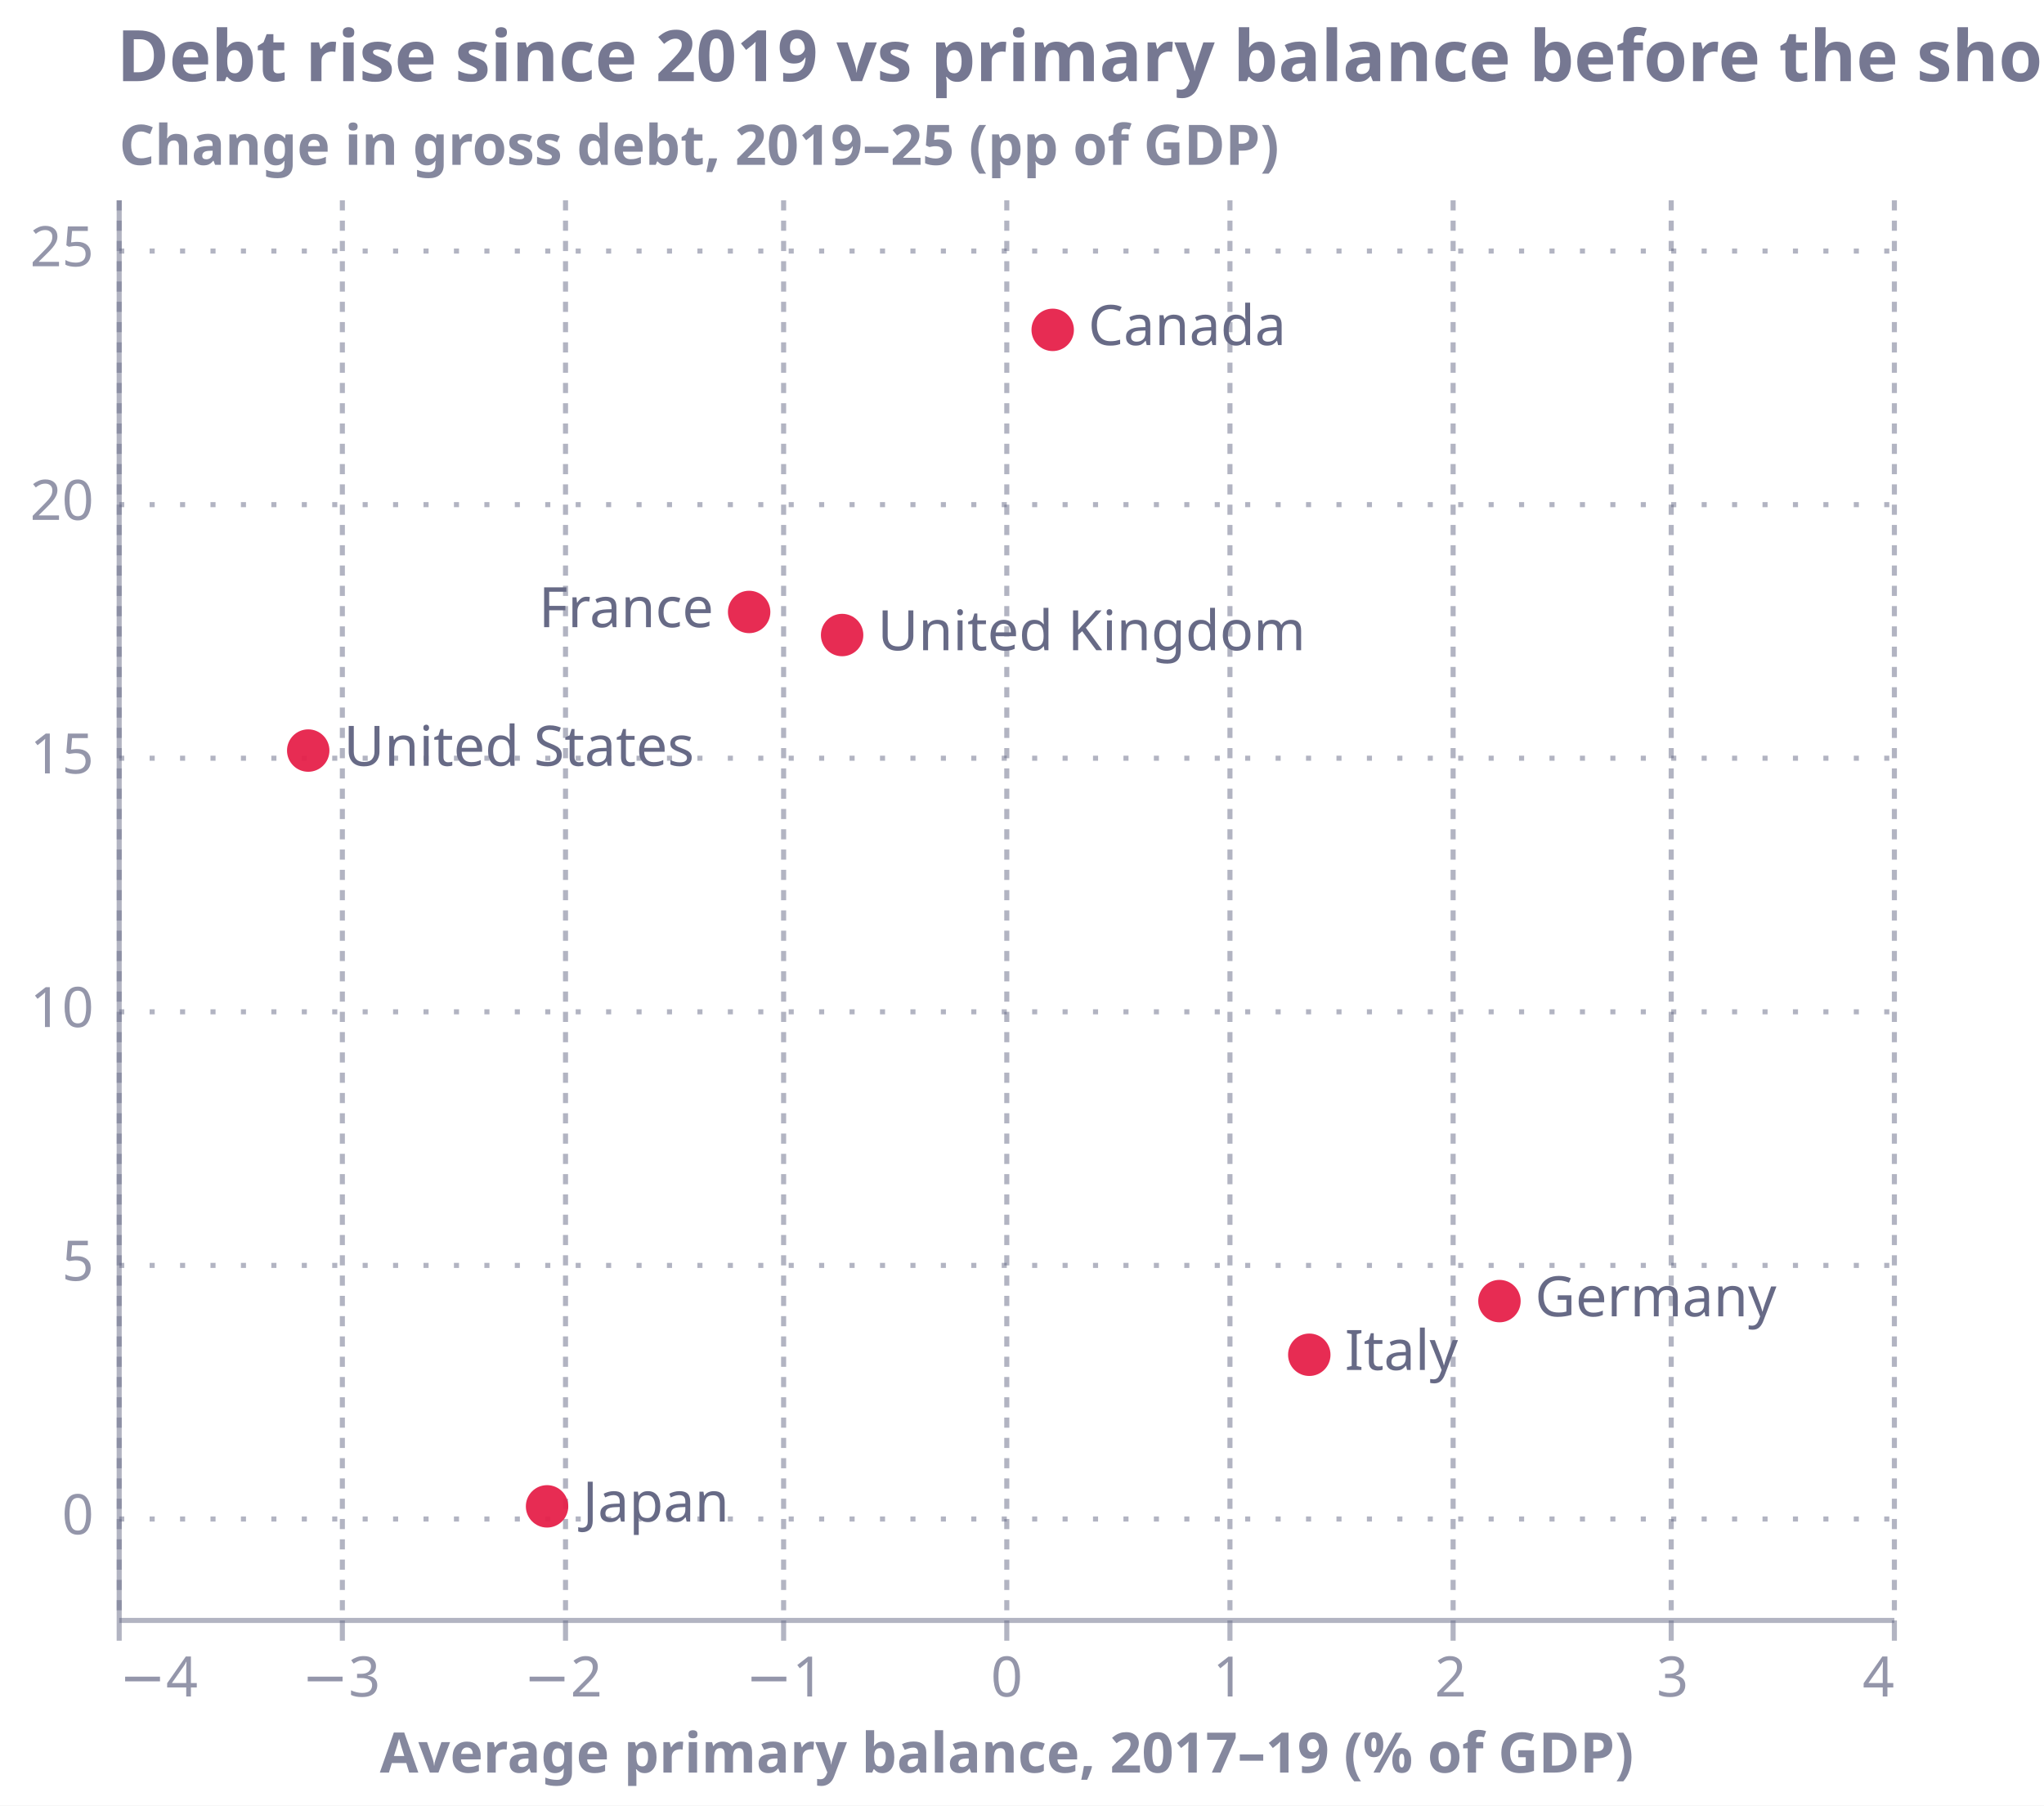
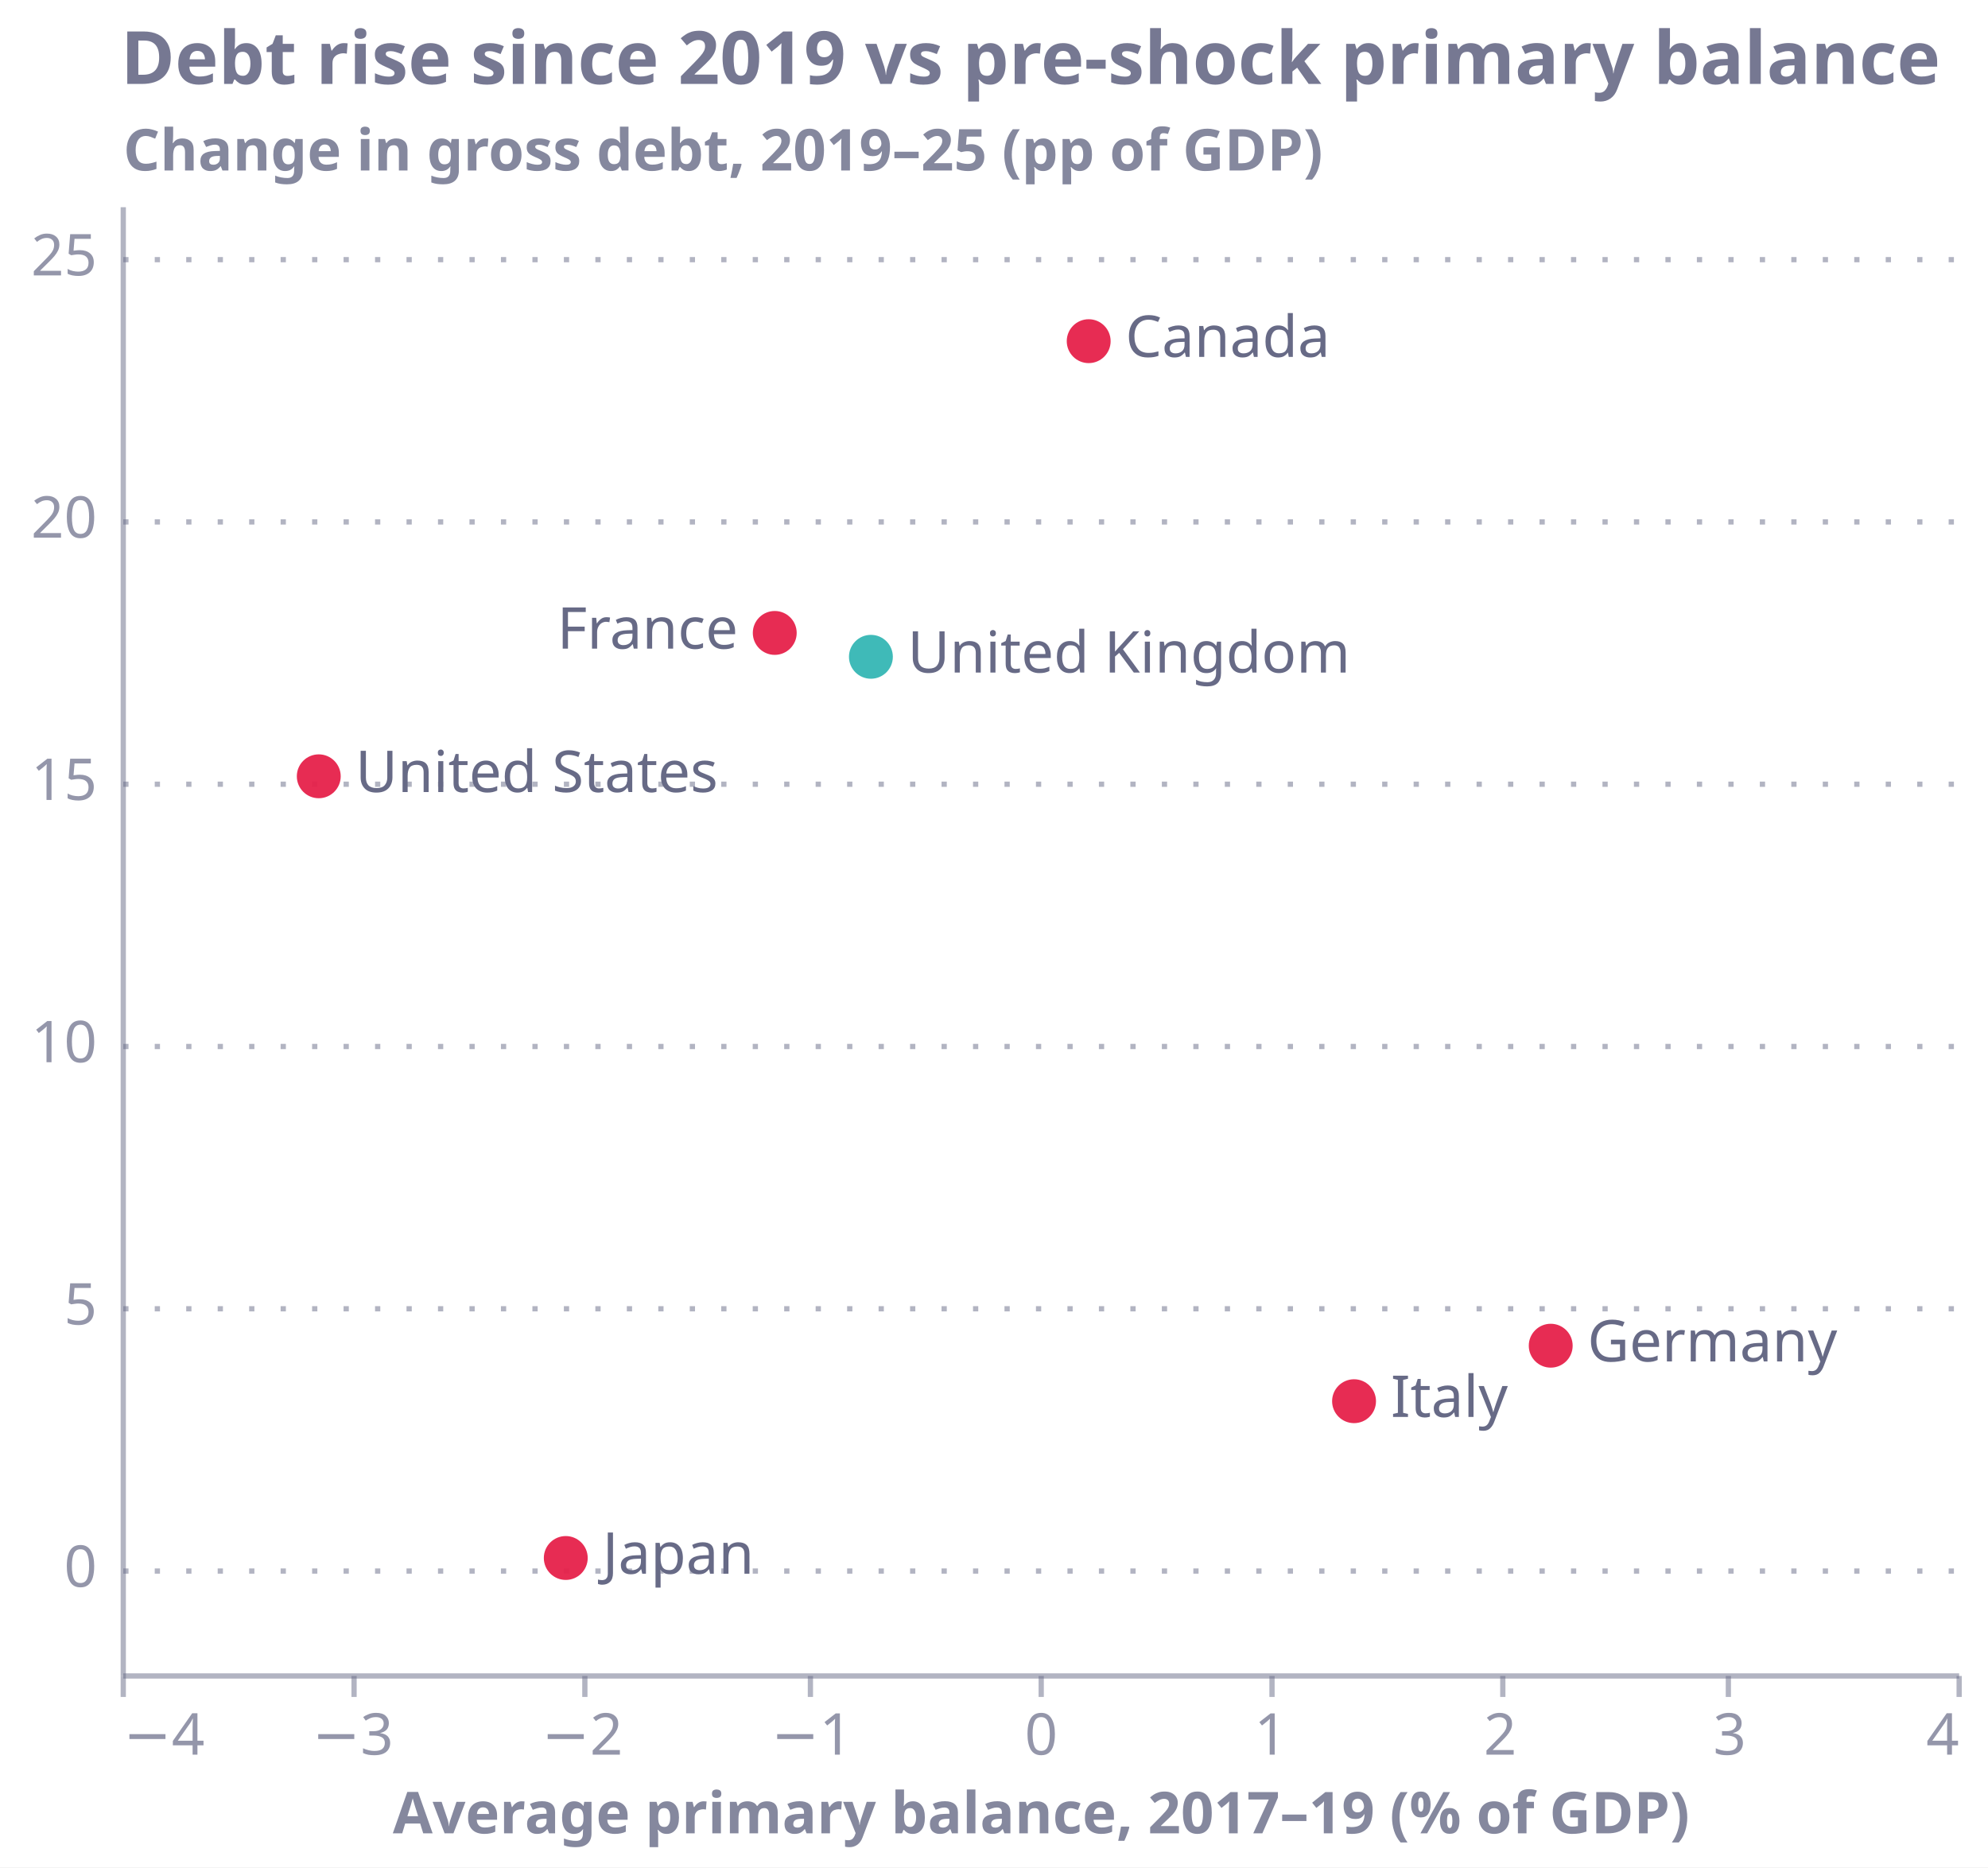
- <svg xmlns="http://www.w3.org/2000/svg" version="1.1" class="marks" width="403" height="356" viewBox="0 0 403 356">
-   <rect width="403" height="356" fill="white" />
+ <svg xmlns="http://www.w3.org/2000/svg" version="1.1" class="marks" width="379" height="356" viewBox="0 0 379 356">
+   <rect width="379" height="356" fill="white" />
  <g fill="none" stroke-miterlimit="10" transform="translate(23,39)">
    <g class="mark-group role-frame root" role="graphics-object" aria-roledescription="group mark container">
      <g transform="translate(0,0)">
        <path class="background" aria-hidden="true" d="M0,0h350v280h-350Z" />
        <g>
-           <g class="mark-group role-axis" aria-hidden="true">
-             <g transform="translate(0.5,280.5)">
-               <path class="background" aria-hidden="true" d="M0,0h0v0h0Z" pointer-events="none" />
-               <g>
-                 <g class="mark-rule role-axis-grid" pointer-events="none">
-                   <line transform="translate(0,-280)" x2="0" y2="280" stroke="#676A86" stroke-opacity="0.5" stroke-width="1" stroke-dasharray="2,2" opacity="1" />
-                   <line transform="translate(44,-280)" x2="0" y2="280" stroke="#676A86" stroke-opacity="0.5" stroke-width="1" stroke-dasharray="2,2" opacity="1" />
-                   <line transform="translate(88,-280)" x2="0" y2="280" stroke="#676A86" stroke-opacity="0.5" stroke-width="1" stroke-dasharray="2,2" opacity="1" />
-                   <line transform="translate(131,-280)" x2="0" y2="280" stroke="#676A86" stroke-opacity="0.5" stroke-width="1" stroke-dasharray="2,2" opacity="1" />
-                   <line transform="translate(175,-280)" x2="0" y2="280" stroke="#676A86" stroke-opacity="0.5" stroke-width="1" stroke-dasharray="2,2" opacity="1" />
-                   <line transform="translate(219,-280)" x2="0" y2="280" stroke="#676A86" stroke-opacity="0.5" stroke-width="1" stroke-dasharray="2,2" opacity="1" />
-                   <line transform="translate(263,-280)" x2="0" y2="280" stroke="#676A86" stroke-opacity="0.5" stroke-width="1" stroke-dasharray="2,2" opacity="1" />
-                   <line transform="translate(306,-280)" x2="0" y2="280" stroke="#676A86" stroke-opacity="0.5" stroke-width="1" stroke-dasharray="2,2" opacity="1" />
-                   <line transform="translate(350,-280)" x2="0" y2="280" stroke="#676A86" stroke-opacity="0.5" stroke-width="1" stroke-dasharray="2,2" opacity="1" />
-                 </g>
-               </g>
-               <path class="foreground" aria-hidden="true" d="" pointer-events="none" display="none" />
-             </g>
-           </g>
          <g class="mark-group role-axis" aria-hidden="true">
            <g transform="translate(0.5,0.5)">
              <path class="background" aria-hidden="true" d="M0,0h0v0h0Z" pointer-events="none" />
              <g>
                <g class="mark-rule role-axis-grid" pointer-events="none">
                  <line transform="translate(0,260)" x2="350" y2="0" stroke="#676A86" stroke-opacity="0.5" stroke-width="1" stroke-dasharray="1,5" opacity="1" />
                  <line transform="translate(0,210)" x2="350" y2="0" stroke="#676A86" stroke-opacity="0.5" stroke-width="1" stroke-dasharray="1,5" opacity="1" />
                  <line transform="translate(0,160)" x2="350" y2="0" stroke="#676A86" stroke-opacity="0.5" stroke-width="1" stroke-dasharray="1,5" opacity="1" />
                  <line transform="translate(0,110)" x2="350" y2="0" stroke="#676A86" stroke-opacity="0.5" stroke-width="1" stroke-dasharray="1,5" opacity="1" />
                  <line transform="translate(0,60)" x2="350" y2="0" stroke="#676A86" stroke-opacity="0.5" stroke-width="1" stroke-dasharray="1,5" opacity="1" />
                  <line transform="translate(0,10)" x2="350" y2="0" stroke="#676A86" stroke-opacity="0.5" stroke-width="1" stroke-dasharray="1,5" opacity="1" />
                </g>
              </g>
              <path class="foreground" aria-hidden="true" d="" pointer-events="none" display="none" />
            </g>
          </g>
          <g class="mark-group role-axis" role="graphics-symbol" aria-roledescription="axis" aria-label="X-axis titled 'Average primary balance, 2017–19 (% of GDP)' for a linear scale with values from −4 to 4">
            <g transform="translate(0.5,280.5)">
              <path class="background" aria-hidden="true" d="M0,0h0v0h0Z" pointer-events="none" />
              <g>
                <g class="mark-rule role-axis-tick" pointer-events="none">
                  <line transform="translate(0,0)" x2="0" y2="4" stroke="#676A86" stroke-opacity="0.5" stroke-width="1" opacity="1" />
                  <line transform="translate(44,0)" x2="0" y2="4" stroke="#676A86" stroke-opacity="0.5" stroke-width="1" opacity="1" />
                  <line transform="translate(88,0)" x2="0" y2="4" stroke="#676A86" stroke-opacity="0.5" stroke-width="1" opacity="1" />
                  <line transform="translate(131,0)" x2="0" y2="4" stroke="#676A86" stroke-opacity="0.5" stroke-width="1" opacity="1" />
                  <line transform="translate(175,0)" x2="0" y2="4" stroke="#676A86" stroke-opacity="0.5" stroke-width="1" opacity="1" />
                  <line transform="translate(219,0)" x2="0" y2="4" stroke="#676A86" stroke-opacity="0.5" stroke-width="1" opacity="1" />
                  <line transform="translate(263,0)" x2="0" y2="4" stroke="#676A86" stroke-opacity="0.5" stroke-width="1" opacity="1" />
                  <line transform="translate(306,0)" x2="0" y2="4" stroke="#676A86" stroke-opacity="0.5" stroke-width="1" opacity="1" />
                  <line transform="translate(350,0)" x2="0" y2="4" stroke="#676A86" stroke-opacity="0.5" stroke-width="1" opacity="1" />
                </g>
                <g class="mark-text role-axis-label" pointer-events="none">
                  <text text-anchor="start" transform="translate(0,15)" font-family="Circular Std" font-size="11px" fill="#676A86" fill-opacity="0.7" opacity="1">−4</text>
                  <text text-anchor="middle" transform="translate(43.75,15)" font-family="Circular Std" font-size="11px" fill="#676A86" fill-opacity="0.7" opacity="1">−3</text>
                  <text text-anchor="middle" transform="translate(87.5,15)" font-family="Circular Std" font-size="11px" fill="#676A86" fill-opacity="0.7" opacity="1">−2</text>
                  <text text-anchor="middle" transform="translate(131.25,15)" font-family="Circular Std" font-size="11px" fill="#676A86" fill-opacity="0.7" opacity="1">−1</text>
                  <text text-anchor="middle" transform="translate(175,15)" font-family="Circular Std" font-size="11px" fill="#676A86" fill-opacity="0.7" opacity="1">0</text>
                  <text text-anchor="middle" transform="translate(218.75,15)" font-family="Circular Std" font-size="11px" fill="#676A86" fill-opacity="0.7" opacity="1">1</text>
                  <text text-anchor="middle" transform="translate(262.5,15)" font-family="Circular Std" font-size="11px" fill="#676A86" fill-opacity="0.7" opacity="1">2</text>
                  <text text-anchor="middle" transform="translate(306.25,15)" font-family="Circular Std" font-size="11px" fill="#676A86" fill-opacity="0.7" opacity="1">3</text>
                  <text text-anchor="end" transform="translate(350,15)" font-family="Circular Std" font-size="11px" fill="#676A86" fill-opacity="0.7" opacity="1">4</text>
                </g>
                <g class="mark-rule role-axis-domain" pointer-events="none">
                  <line transform="translate(0,0)" x2="350" y2="0" stroke="#676A86" stroke-opacity="0.5" stroke-width="1" opacity="1" />
                </g>
                <g class="mark-text role-axis-title" pointer-events="none">
                  <text text-anchor="middle" transform="translate(175,30)" font-family="Circular Std" font-size="11px" font-weight="bold" fill="#676A86" fill-opacity="0.8" opacity="1">Average primary balance, 2017–19 (% of GDP)</text>
                </g>
              </g>
              <path class="foreground" aria-hidden="true" d="" pointer-events="none" display="none" />
            </g>
          </g>
          <g class="mark-group role-axis" role="graphics-symbol" aria-roledescription="axis" aria-label="Y-axis titled 'Change in gross debt, 2019–25 (pp of GDP)' for a linear scale with values from −2 to 26">
            <g transform="translate(0.5,0.5)">
              <path class="background" aria-hidden="true" d="M0,0h0v0h0Z" pointer-events="none" />
              <g>
                <g class="mark-text role-axis-label" pointer-events="none">
                  <text text-anchor="end" transform="translate(-5,263)" font-family="Circular Std" font-size="11px" fill="#676A86" fill-opacity="0.7" opacity="1">0</text>
                  <text text-anchor="end" transform="translate(-5,213)" font-family="Circular Std" font-size="11px" fill="#676A86" fill-opacity="0.7" opacity="1">5</text>
                  <text text-anchor="end" transform="translate(-5,163)" font-family="Circular Std" font-size="11px" fill="#676A86" fill-opacity="0.7" opacity="1">10</text>
                  <text text-anchor="end" transform="translate(-5,113)" font-family="Circular Std" font-size="11px" fill="#676A86" fill-opacity="0.7" opacity="1">15</text>
                  <text text-anchor="end" transform="translate(-5,63)" font-family="Circular Std" font-size="11px" fill="#676A86" fill-opacity="0.7" opacity="1">20</text>
                  <text text-anchor="end" transform="translate(-5,13)" font-family="Circular Std" font-size="11px" fill="#676A86" fill-opacity="0.7" opacity="1">25</text>
                </g>
                <g class="mark-rule role-axis-domain" pointer-events="none">
                  <line transform="translate(0,280)" x2="0" y2="-280" stroke="#676A86" stroke-opacity="0.5" stroke-width="1" opacity="1" />
                </g>
                <g class="mark-text role-axis-title" pointer-events="none">
                  <text text-anchor="start" transform="translate(0,-7)" font-family="Circular Std" font-size="11px" font-weight="bold" fill="#676A86" fill-opacity="0.8" opacity="1">Change in gross debt, 2019–25 (pp of GDP)</text>
                </g>
              </g>
              <path class="foreground" aria-hidden="true" d="" pointer-events="none" display="none" />
            </g>
          </g>
          <g class="mark-symbol role-mark layer_0_marks" role="graphics-object" aria-roledescription="symbol mark container">
-             <path aria-label="Average primary balance, 2017–19 (% of GDP): 0.218333333333; Change in gross debt, 2019–25 (pp of GDP): 23.396" role="graphics-symbol" aria-roledescription="point" transform="translate(184.5521,26.04)" d="M4.183,0A4.183,4.183,0,1,1,-4.183,0A4.183,4.183,0,1,1,4.183,0" fill="#e6224b" stroke-width="2" opacity="0.95" />
-             <path aria-label="Average primary balance, 2017–19 (% of GDP): −1.14966666667; Change in gross debt, 2019–25 (pp of GDP): 17.834" role="graphics-symbol" aria-roledescription="point" transform="translate(124.7021,81.66)" d="M4.183,0A4.183,4.183,0,1,1,-4.183,0A4.183,4.183,0,1,1,4.183,0" fill="#e6224b" stroke-width="2" opacity="0.95" />
-             <path aria-label="Average primary balance, 2017–19 (% of GDP): 2.23166666667; Change in gross debt, 2019–25 (pp of GDP): 4.246" role="graphics-symbol" aria-roledescription="point" transform="translate(272.6354,217.54)" d="M4.183,0A4.183,4.183,0,1,1,-4.183,0A4.183,4.183,0,1,1,4.183,0" fill="#e6224b" stroke-width="2" opacity="0.95" />
-             <path aria-label="Average primary balance, 2017–19 (% of GDP): 1.37466666667; Change in gross debt, 2019–25 (pp of GDP): 3.188" role="graphics-symbol" aria-roledescription="point" transform="translate(235.1417,228.12)" d="M4.183,0A4.183,4.183,0,1,1,-4.183,0A4.183,4.183,0,1,1,4.183,0" fill="#e6224b" stroke-width="2" opacity="0.95" />
-             <path aria-label="Average primary balance, 2017–19 (% of GDP): −2.06033333333; Change in gross debt, 2019–25 (pp of GDP): 0.199" role="graphics-symbol" aria-roledescription="point" transform="translate(84.86042,258.01)" d="M4.183,0A4.183,4.183,0,1,1,-4.183,0A4.183,4.183,0,1,1,4.183,0" fill="#e6224b" stroke-width="2" opacity="0.95" />
-             <path aria-label="Average primary balance, 2017–19 (% of GDP): −0.730666666667; Change in gross debt, 2019–25 (pp of GDP): 17.379" role="graphics-symbol" aria-roledescription="point" transform="translate(143.0333,86.21)" d="M4.183,0A4.183,4.183,0,1,1,-4.183,0A4.183,4.183,0,1,1,4.183,0" fill="#e6224b" stroke-width="2" opacity="0.95" />
-             <path aria-label="Average primary balance, 2017–19 (% of GDP): −3.13666666667; Change in gross debt, 2019–25 (pp of GDP): 15.101" role="graphics-symbol" aria-roledescription="point" transform="translate(37.77083,108.99)" d="M4.183,0A4.183,4.183,0,1,1,-4.183,0A4.183,4.183,0,1,1,4.183,0" fill="#e6224b" stroke-width="2" opacity="0.95" />
+             <path aria-label="Average primary balance, 2017–19 (% of GDP): 0.218333333333; Change in gross debt, 2019–25 (pp of GDP): 23.396; group: Other G7" role="graphics-symbol" aria-roledescription="point" transform="translate(184.5521,26.04)" d="M4.183,0A4.183,4.183,0,1,1,-4.183,0A4.183,4.183,0,1,1,4.183,0" fill="#E6224B" stroke-width="2" opacity="0.95" />
+             <path aria-label="Average primary balance, 2017–19 (% of GDP): −1.14966666667; Change in gross debt, 2019–25 (pp of GDP): 17.834; group: Other G7" role="graphics-symbol" aria-roledescription="point" transform="translate(124.7021,81.66)" d="M4.183,0A4.183,4.183,0,1,1,-4.183,0A4.183,4.183,0,1,1,4.183,0" fill="#E6224B" stroke-width="2" opacity="0.95" />
+             <path aria-label="Average primary balance, 2017–19 (% of GDP): 2.23166666667; Change in gross debt, 2019–25 (pp of GDP): 4.246; group: Other G7" role="graphics-symbol" aria-roledescription="point" transform="translate(272.6354,217.54)" d="M4.183,0A4.183,4.183,0,1,1,-4.183,0A4.183,4.183,0,1,1,4.183,0" fill="#E6224B" stroke-width="2" opacity="0.95" />
+             <path aria-label="Average primary balance, 2017–19 (% of GDP): 1.37466666667; Change in gross debt, 2019–25 (pp of GDP): 3.188; group: Other G7" role="graphics-symbol" aria-roledescription="point" transform="translate(235.1417,228.12)" d="M4.183,0A4.183,4.183,0,1,1,-4.183,0A4.183,4.183,0,1,1,4.183,0" fill="#E6224B" stroke-width="2" opacity="0.95" />
+             <path aria-label="Average primary balance, 2017–19 (% of GDP): −2.06033333333; Change in gross debt, 2019–25 (pp of GDP): 0.199; group: Other G7" role="graphics-symbol" aria-roledescription="point" transform="translate(84.86042,258.01)" d="M4.183,0A4.183,4.183,0,1,1,-4.183,0A4.183,4.183,0,1,1,4.183,0" fill="#E6224B" stroke-width="2" opacity="0.95" />
+             <path aria-label="Average primary balance, 2017–19 (% of GDP): −0.730666666667; Change in gross debt, 2019–25 (pp of GDP): 17.379; group: United Kingdom" role="graphics-symbol" aria-roledescription="point" transform="translate(143.0333,86.21)" d="M4.183,0A4.183,4.183,0,1,1,-4.183,0A4.183,4.183,0,1,1,4.183,0" fill="#36B7B4" stroke-width="2" opacity="0.95" />
+             <path aria-label="Average primary balance, 2017–19 (% of GDP): −3.13666666667; Change in gross debt, 2019–25 (pp of GDP): 15.101; group: Other G7" role="graphics-symbol" aria-roledescription="point" transform="translate(37.77083,108.99)" d="M4.183,0A4.183,4.183,0,1,1,-4.183,0A4.183,4.183,0,1,1,4.183,0" fill="#E6224B" stroke-width="2" opacity="0.95" />
          </g>
          <g class="mark-text role-mark layer_1_marks" role="graphics-object" aria-roledescription="text mark container">
            <text aria-label="pre_pb: 0.218333333333; debt_change: 23.396; country: Canada" role="graphics-symbol" aria-roledescription="text mark" text-anchor="start" transform="translate(191.5521,29.04)" font-family="Circular Std" font-size="11px" fill="#676A86">Canada</text>
            <text aria-label="pre_pb: 2.23166666667; debt_change: 4.246; country: Germany" role="graphics-symbol" aria-roledescription="text mark" text-anchor="start" transform="translate(279.6354,220.54)" font-family="Circular Std" font-size="11px" fill="#676A86">Germany</text>
            <text aria-label="pre_pb: 1.37466666667; debt_change: 3.188; country: Italy" role="graphics-symbol" aria-roledescription="text mark" text-anchor="start" transform="translate(242.1417,231.12)" font-family="Circular Std" font-size="11px" fill="#676A86">Italy</text>
            <text aria-label="pre_pb: −2.06033333333; debt_change: 0.199; country: Japan" role="graphics-symbol" aria-roledescription="text mark" text-anchor="start" transform="translate(91.86042,261.01)" font-family="Circular Std" font-size="11px" fill="#676A86">Japan</text>
            <text aria-label="pre_pb: −0.730666666667; debt_change: 17.379; country: United Kingdom" role="graphics-symbol" aria-roledescription="text mark" text-anchor="start" transform="translate(150.0333,89.21)" font-family="Circular Std" font-size="11px" fill="#676A86">United Kingdom</text>
            <text aria-label="pre_pb: −3.13666666667; debt_change: 15.101; country: United States" role="graphics-symbol" aria-roledescription="text mark" text-anchor="start" transform="translate(44.77083,111.99)" font-family="Circular Std" font-size="11px" fill="#676A86">United States</text>
          </g>
          <g class="mark-text role-mark layer_2_marks" role="graphics-object" aria-roledescription="text mark container">
            <text aria-label="pre_pb: −1.14966666667; debt_change: 17.834; country: France" role="graphics-symbol" aria-roledescription="text mark" text-anchor="end" transform="translate(117.7021,84.66)" font-family="Circular Std" font-size="11px" fill="#676A86">France</text>
          </g>
          <g class="mark-group role-title">
            <g transform="translate(0,-34)">
              <path class="background" aria-hidden="true" d="M0,0h0v0h0Z" pointer-events="none" />
              <g>
-                 <g class="mark-text role-title-text" role="graphics-symbol" aria-roledescription="title" aria-label="Title text 'Debt rise since 2019 vs primary balance before the shocks'" pointer-events="none">
-                   <text text-anchor="start" transform="translate(0,11)" font-family="Circular Std" font-size="14px" font-weight="bold" fill="#676A86E6" opacity="1">Debt rise since 2019 vs primary balance before the shocks</text>
+                 <g class="mark-text role-title-text" role="graphics-symbol" aria-roledescription="title" aria-label="Title text 'Debt rise since 2019 vs pre-shock primary balance'" pointer-events="none">
+                   <text text-anchor="start" transform="translate(0,11)" font-family="Circular Std" font-size="14px" font-weight="bold" fill="#676A86E6" opacity="1">Debt rise since 2019 vs pre-shock primary balance</text>
                </g>
              </g>
              <path class="foreground" aria-hidden="true" d="" pointer-events="none" display="none" />
            </g>
          </g>
        </g>
        <path class="foreground" aria-hidden="true" d="" display="none" />
      </g>
    </g>
  </g>
</svg>
